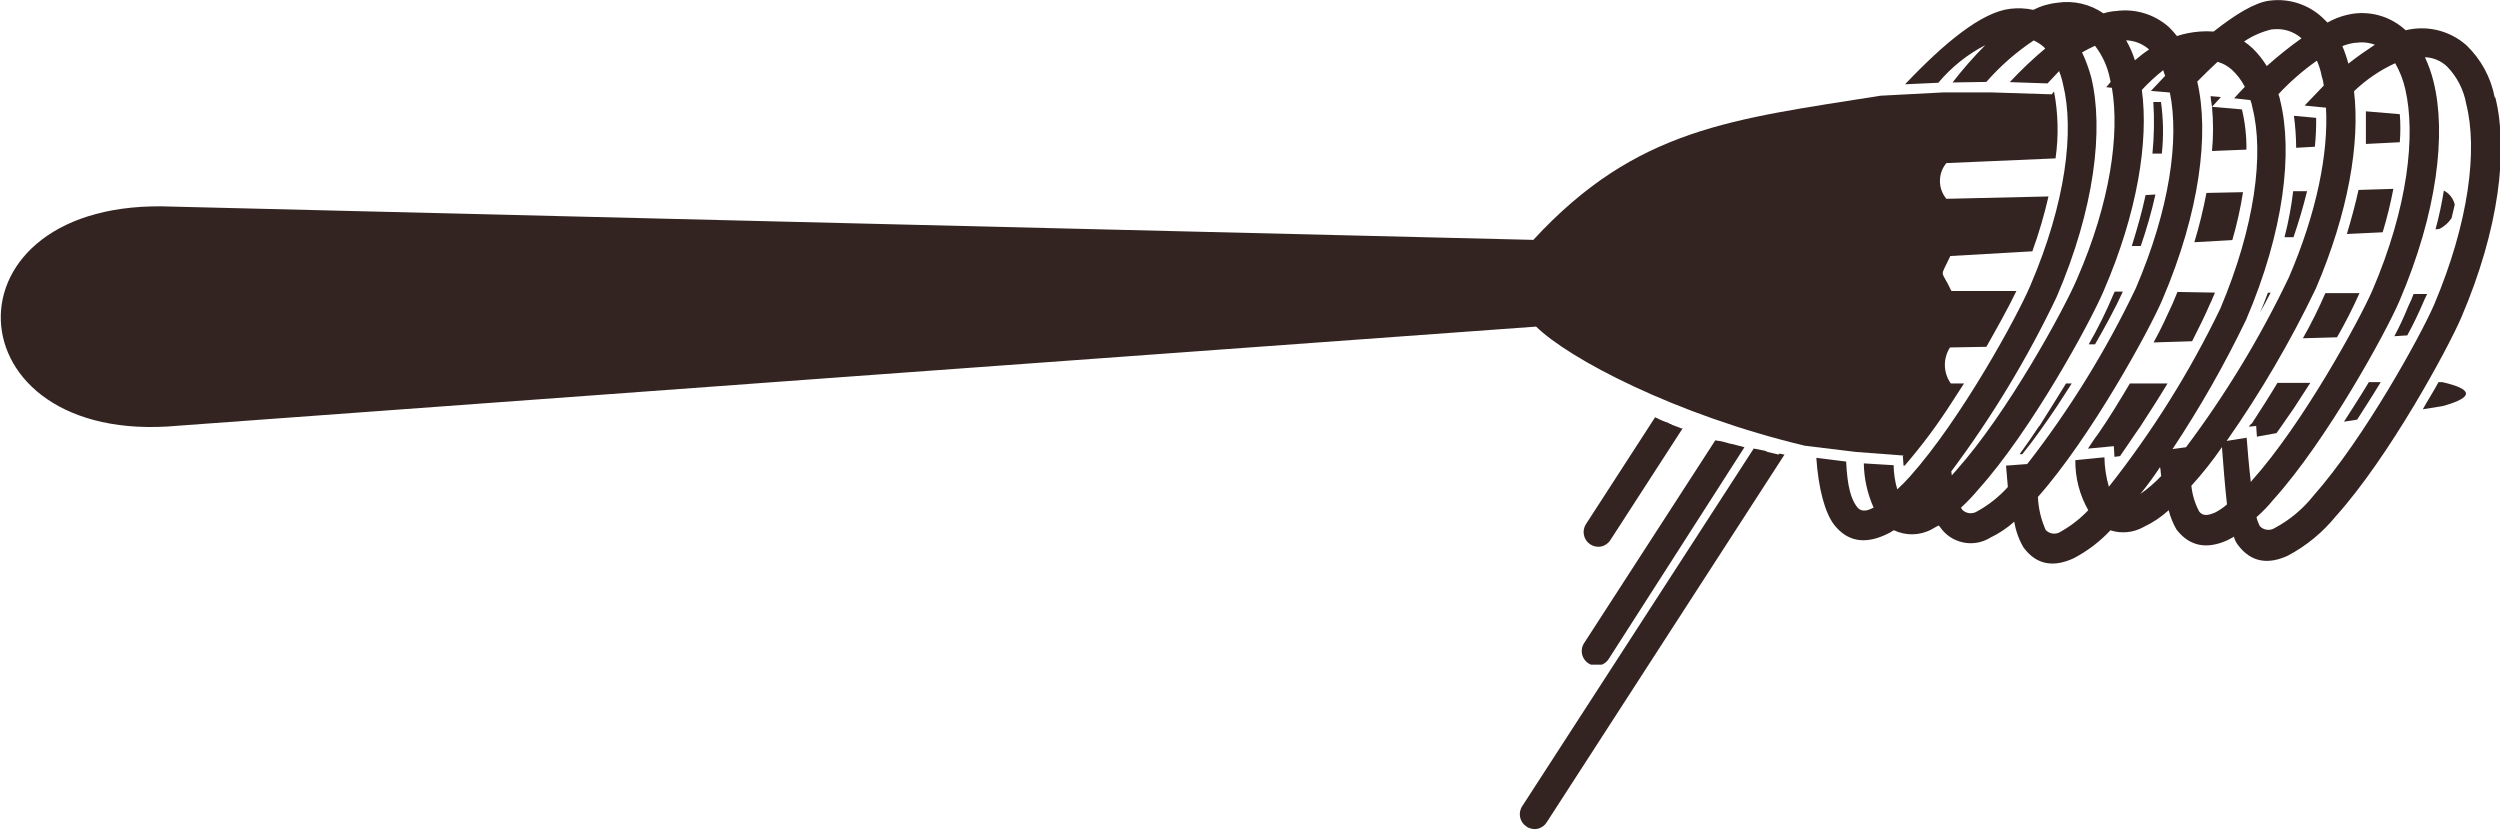
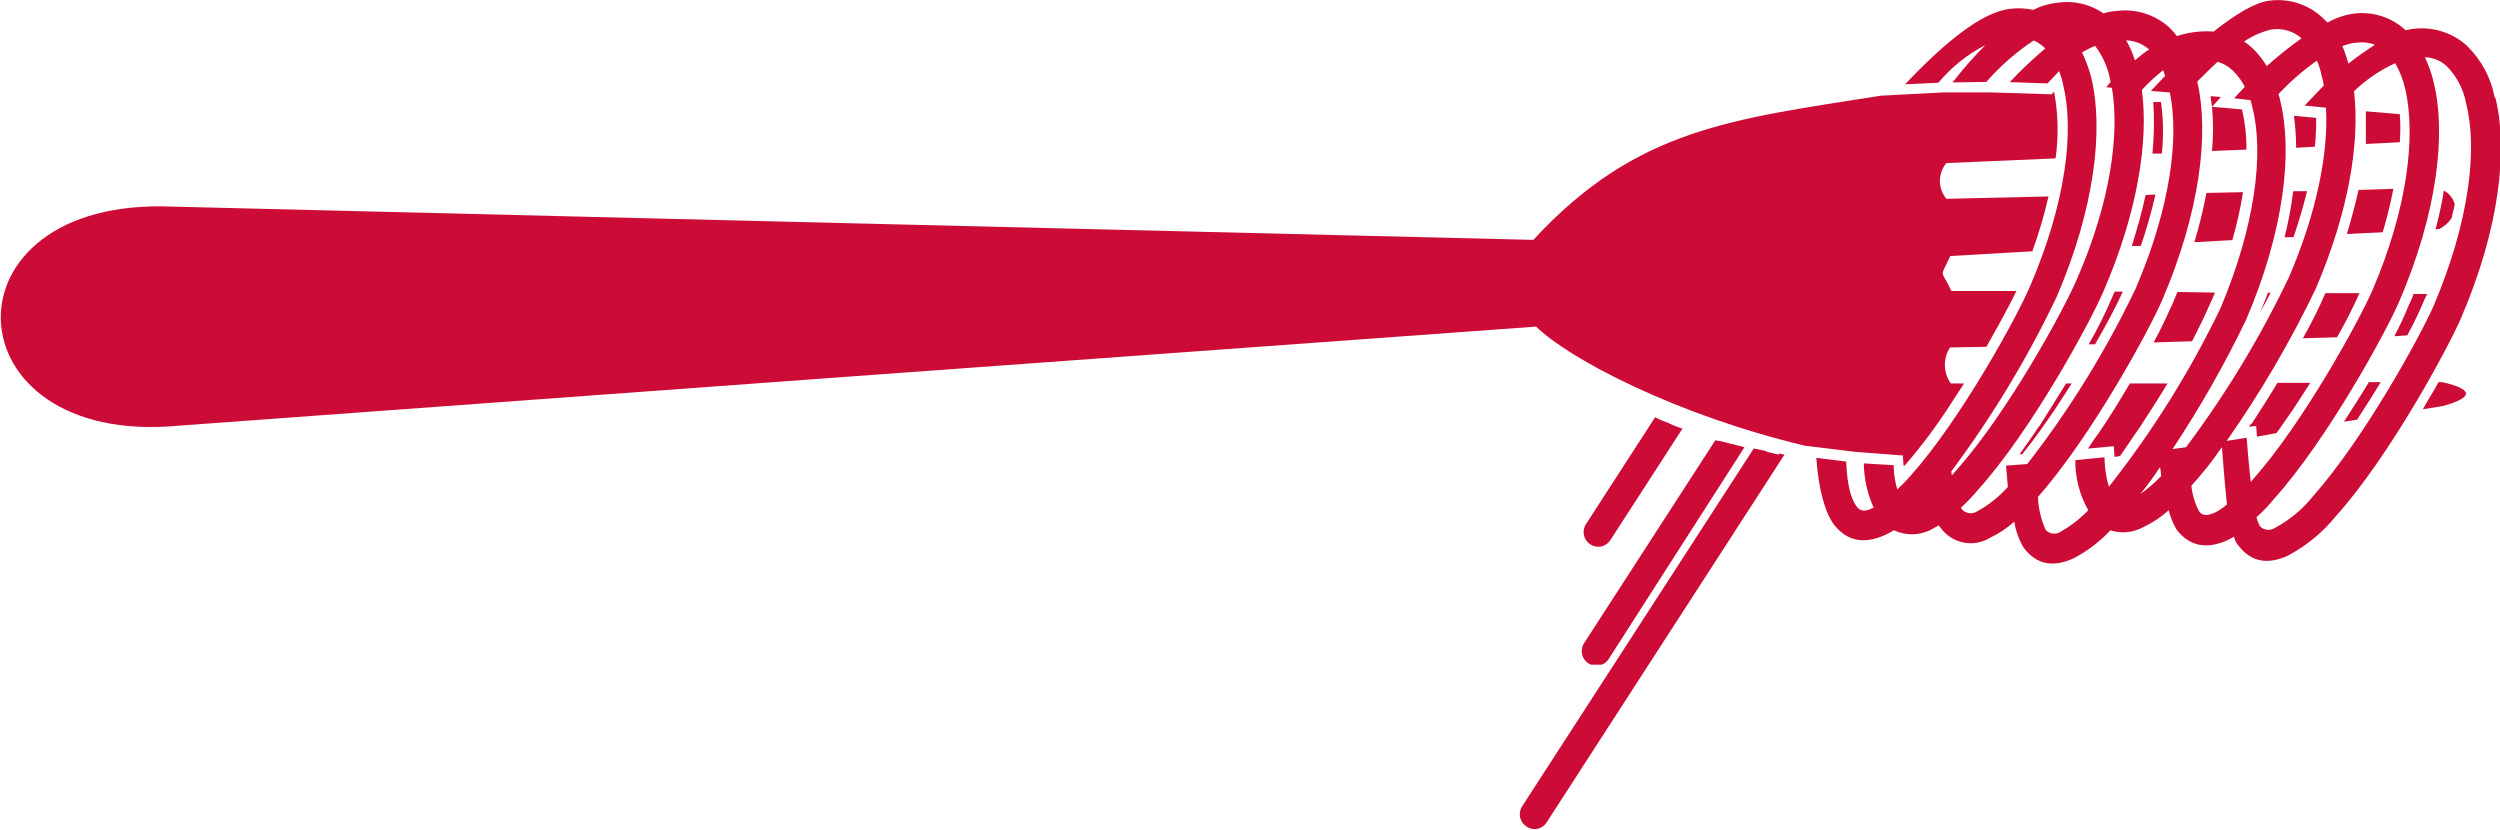
<svg xmlns="http://www.w3.org/2000/svg" id="Livello_1" data-name="Livello 1" viewBox="0 0 233.77 77.59">
  <defs>
-     <style>.cls-1{fill:none;}.cls-2{clip-path:url(#clip-path);}.cls-3{clip-path:url(#clip-path-2);}.cls-4{fill:#332421;}.cls-5{clip-path:url(#clip-path-4);}.cls-6{clip-path:url(#clip-path-7);}.cls-7{clip-path:url(#clip-path-10);}.cls-8{clip-path:url(#clip-path-13);}.cls-9{clip-path:url(#clip-path-16);}.cls-10{clip-path:url(#clip-path-17);}.cls-11{clip-path:url(#clip-path-18);}.cls-12{clip-path:url(#clip-path-21);}.cls-13{clip-path:url(#clip-path-24);}.cls-14{clip-path:url(#clip-path-27);}.cls-15{clip-path:url(#clip-path-30);}.cls-16{clip-path:url(#clip-path-33);}.cls-17{clip-path:url(#clip-path-36);}.cls-18{clip-path:url(#clip-path-39);}.cls-19{clip-path:url(#clip-path-42);}.cls-20{clip-path:url(#clip-path-45);}.cls-21{clip-path:url(#clip-path-48);}.cls-22{clip-path:url(#clip-path-51);}.cls-23{clip-path:url(#clip-path-54);}.cls-24{clip-path:url(#clip-path-57);}.cls-25{clip-path:url(#clip-path-60);}.cls-26{clip-path:url(#clip-path-63);}.cls-27{clip-path:url(#clip-path-66);}.cls-28{clip-path:url(#clip-path-69);}.cls-29{clip-path:url(#clip-path-72);}.cls-30{clip-path:url(#clip-path-75);}</style>
+     <style>.cls-1{fill:none;}.cls-2{clip-path:url(#clip-path);}.cls-3{clip-path:url(#clip-path-2);}.cls-4{fill:#cc0b36;}.cls-5{clip-path:url(#clip-path-4);}.cls-6{clip-path:url(#clip-path-7);}.cls-7{clip-path:url(#clip-path-10);}.cls-8{clip-path:url(#clip-path-13);}.cls-9{clip-path:url(#clip-path-16);}.cls-10{clip-path:url(#clip-path-17);}.cls-11{clip-path:url(#clip-path-18);}.cls-12{clip-path:url(#clip-path-21);}.cls-13{clip-path:url(#clip-path-24);}.cls-14{clip-path:url(#clip-path-27);}.cls-15{clip-path:url(#clip-path-30);}.cls-16{clip-path:url(#clip-path-33);}.cls-17{clip-path:url(#clip-path-36);}.cls-18{clip-path:url(#clip-path-39);}.cls-19{clip-path:url(#clip-path-42);}.cls-20{clip-path:url(#clip-path-45);}.cls-21{clip-path:url(#clip-path-48);}.cls-22{clip-path:url(#clip-path-51);}.cls-23{clip-path:url(#clip-path-54);}.cls-24{clip-path:url(#clip-path-57);}.cls-25{clip-path:url(#clip-path-60);}.cls-26{clip-path:url(#clip-path-63);}.cls-27{clip-path:url(#clip-path-66);}.cls-28{clip-path:url(#clip-path-69);}.cls-29{clip-path:url(#clip-path-72);}.cls-30{clip-path:url(#clip-path-75);}</style>
    <clipPath id="clip-path" transform="translate(-128.36 -267.18)">
      <rect class="cls-1" x="316" y="302.67" width="6.67" height="8" />
    </clipPath>
    <clipPath id="clip-path-2" transform="translate(-128.36 -267.18)">
      <rect class="cls-1" x="174.43" y="190.42" width="151" height="200" transform="translate(-129.66 342.54) rotate(-57.1)" />
    </clipPath>
    <clipPath id="clip-path-4" transform="translate(-128.36 -267.18)">
      <rect class="cls-1" x="276" y="308" width="16" height="21.33" />
    </clipPath>
    <clipPath id="clip-path-7" transform="translate(-128.36 -267.18)">
      <rect class="cls-1" x="276" y="305.33" width="10.67" height="13.33" />
    </clipPath>
    <clipPath id="clip-path-10" transform="translate(-128.36 -267.18)">
      <rect class="cls-1" x="334.67" y="276" width="2.67" height="1.33" />
    </clipPath>
    <clipPath id="clip-path-13" transform="translate(-128.36 -267.18)">
      <rect class="cls-1" x="128" y="274.67" width="193.33" height="37.33" />
    </clipPath>
    <clipPath id="clip-path-16" transform="translate(-128.36 -267.18)">
      <rect class="cls-1" x="162.8" y="210.19" width="126.61" height="159.1" transform="translate(-139.98 322.23) rotate(-57.1)" />
    </clipPath>
    <clipPath id="clip-path-17" transform="translate(-128.36 -267.18)">
      <rect class="cls-1" x="162.91" y="210.13" width="126.46" height="159.1" transform="translate(-139.91 322.23) rotate(-57.1)" />
    </clipPath>
    <clipPath id="clip-path-18" transform="translate(-128.36 -267.18)">
      <rect class="cls-1" x="334.67" y="276" width="4" height="5.33" />
    </clipPath>
    <clipPath id="clip-path-21" transform="translate(-128.36 -267.18)">
      <rect class="cls-1" x="329.33" y="276" width="1.33" height="6.67" />
    </clipPath>
    <clipPath id="clip-path-24" transform="translate(-128.36 -267.18)">
      <rect class="cls-1" x="322.67" y="293.33" width="5.33" height="6.67" />
    </clipPath>
    <clipPath id="clip-path-27" transform="translate(-128.36 -267.18)">
      <rect class="cls-1" x="326.67" y="284" width="4" height="6.67" />
    </clipPath>
    <clipPath id="clip-path-30" transform="translate(-128.36 -267.18)">
      <rect class="cls-1" x="269.33" y="308" width="26.67" height="37.33" />
    </clipPath>
    <clipPath id="clip-path-33" transform="translate(-128.36 -267.18)">
      <rect class="cls-1" x="356" y="284" width="2.67" height="5.33" />
    </clipPath>
    <clipPath id="clip-path-36" transform="translate(-128.36 -267.18)">
      <rect class="cls-1" x="337.33" y="302.67" width="8" height="5.33" />
    </clipPath>
    <clipPath id="clip-path-39" transform="translate(-128.36 -267.18)">
      <rect class="cls-1" x="352" y="293.33" width="4" height="5.33" />
    </clipPath>
    <clipPath id="clip-path-42" transform="translate(-128.36 -267.18)">
      <rect class="cls-1" x="346.67" y="302.67" width="5.33" height="4" />
    </clipPath>
    <clipPath id="clip-path-45" transform="translate(-128.36 -267.18)">
      <rect class="cls-1" x="342.67" y="293.33" width="6.67" height="6.67" />
    </clipPath>
    <clipPath id="clip-path-48" transform="translate(-128.36 -267.18)">
      <rect class="cls-1" x="354.67" y="302.67" width="5.33" height="4" />
    </clipPath>
    <clipPath id="clip-path-51" transform="translate(-128.36 -267.18)">
      <rect class="cls-1" x="297.33" y="266.67" width="65.33" height="53.33" />
    </clipPath>
    <clipPath id="clip-path-54" transform="translate(-128.36 -267.18)">
      <rect class="cls-1" x="338.67" y="293.33" width="2.67" height="4" />
    </clipPath>
    <clipPath id="clip-path-57" transform="translate(-128.36 -267.18)">
      <rect class="cls-1" x="346.67" y="284" width="6.67" height="5.33" />
    </clipPath>
    <clipPath id="clip-path-60" transform="translate(-128.36 -267.18)">
      <rect class="cls-1" x="329.33" y="293.33" width="6.67" height="6.67" />
    </clipPath>
    <clipPath id="clip-path-63" transform="translate(-128.36 -267.18)">
      <rect class="cls-1" x="342.67" y="277.33" width="2.67" height="4" />
    </clipPath>
    <clipPath id="clip-path-66" transform="translate(-128.36 -267.18)">
      <rect class="cls-1" x="322.67" y="302.67" width="9.33" height="8" />
    </clipPath>
    <clipPath id="clip-path-69" transform="translate(-128.36 -267.18)">
      <rect class="cls-1" x="349.33" y="277.33" width="4" height="4" />
    </clipPath>
    <clipPath id="clip-path-72" transform="translate(-128.36 -267.18)">
      <rect class="cls-1" x="341.33" y="284" width="4" height="6.67" />
    </clipPath>
    <clipPath id="clip-path-75" transform="translate(-128.36 -267.18)">
      <rect class="cls-1" x="333.33" y="284" width="5.33" height="6.67" />
    </clipPath>
  </defs>
  <g class="cls-2">
    <g class="cls-3">
      <g class="cls-3">
        <path class="cls-4" d="M319.05,307c-.59.9-1.21,1.78-1.84,2.65h.25c1.14-1.41,2.25-3,3.24-4.47l1.38-2.14h-.53c-.84,1.38-1.71,2.73-2.5,4" transform="translate(-128.36 -267.18)" />
      </g>
    </g>
  </g>
  <g class="cls-5">
    <g class="cls-3">
      <g class="cls-3">
        <path class="cls-4" d="M290.25,308.68h-.07l0,0a8.49,8.49,0,0,0-1.05-.27l-.07,0-.26-.05-.05,0-12.22,18.89a1.37,1.37,0,1,0,2.3,1.48L291.48,309c-.4-.09-.78-.22-1.19-.31l0,0" transform="translate(-128.36 -267.18)" />
      </g>
    </g>
  </g>
  <g class="cls-6">
    <g class="cls-3">
      <g class="cls-3">
        <path class="cls-4" d="M285.6,307.25c-.31-.15-.61-.22-.88-.34l-.12-.08-.07,0-.17-.11a8,8,0,0,1-.92-.36l-.12-.09-.07,0-.12-.08-6.47,10a1.37,1.37,0,0,0,.4,1.89,1.34,1.34,0,0,0,1.89-.41l6.76-10.45-.06,0,0,0" transform="translate(-128.36 -267.18)" />
      </g>
    </g>
  </g>
  <g class="cls-7">
    <g class="cls-3">
      <g class="cls-3">
        <path class="cls-4" d="M336,276.25l-.93-.08c0,.31.1.65.13,1l.8-.88" transform="translate(-128.36 -267.18)" />
      </g>
    </g>
  </g>
  <g class="cls-8">
    <g class="cls-3">
      <g class="cls-3">
        <g class="cls-9">
          <g class="cls-10">
            <path class="cls-4" d="M306.29,309.81l.06.8v.11h.11a51.23,51.23,0,0,0,4.36-5.84l1.19-1.84h-1.23a3,3,0,0,1-.08-3.37l3.4-.06c1-1.77,2-3.54,2.81-5.22l-6.08,0c-1-2.16-1.11-1.07-.1-3.27l7.67-.44a43.23,43.23,0,0,0,1.51-5.13l-9.55.22a2.62,2.62,0,0,1,0-3.34l10.21-.44a19.08,19.08,0,0,0-.14-6.25l-.22.26-5.69-.18-4.43,0-5.89.31c-13.85,2.21-22.79,3-32.46,13.48q-63.6-1.54-127.24-3.11c-22-.94-21,22.48.5,20.49q63.44-4.66,127-9.27c3.05,3,13,8.24,25.13,11.14l4.78.58,4.48.34" transform="translate(-128.36 -267.18)" />
          </g>
        </g>
      </g>
    </g>
  </g>
  <g class="cls-11">
    <g class="cls-3">
      <g class="cls-3">
        <path class="cls-4" d="M338,277.41l-2.8-.24a21.9,21.9,0,0,1,0,4.13l3.22-.13a15.58,15.58,0,0,0-.42-3.76" transform="translate(-128.36 -267.18)" />
      </g>
    </g>
  </g>
  <g class="cls-12">
    <g class="cls-3">
      <g class="cls-3">
        <path class="cls-4" d="M329.71,276.66a29.58,29.58,0,0,1-.08,4.88h.88a19.79,19.79,0,0,0-.08-4.82l-.72,0" transform="translate(-128.36 -267.18)" />
      </g>
    </g>
  </g>
  <g class="cls-13">
    <g class="cls-3">
      <g class="cls-3">
        <path class="cls-4" d="M326.85,294.45h-.75l-.14.31a41.14,41.14,0,0,1-2.29,4.62l.59,0c.95-1.65,1.87-3.33,2.59-4.9" transform="translate(-128.36 -267.18)" />
      </g>
    </g>
  </g>
  <g class="cls-14">
    <g class="cls-3">
      <g class="cls-3">
        <path class="cls-4" d="M329,285.38c-.35,1.63-.8,3.21-1.3,4.8l.84,0a44.67,44.67,0,0,0,1.37-4.81l-.91.05" transform="translate(-128.36 -267.18)" />
      </g>
    </g>
  </g>
  <g class="cls-15">
    <g class="cls-3">
      <g class="cls-3">
        <path class="cls-4" d="M294.66,309.68h-.07l-.08-.05h-.07l-.71-.17-.06,0-.09-.05,0,0-.09-.05-.06,0-.08-.05h-.07l0,0-.77-.16,0,0h-.07l-.08-.05-21.67,33.48a1.37,1.37,0,0,0,.41,1.89,1.33,1.33,0,0,0,1.89-.4l22.24-34.39-.07,0-.4-.09" transform="translate(-128.36 -267.18)" />
      </g>
    </g>
  </g>
  <g class="cls-16">
    <g class="cls-3">
      <g class="cls-3">
        <path class="cls-4" d="M356.88,285a35,35,0,0,1-.78,3.63l.38-.05a3,3,0,0,0,1.12-1c.1-.41.19-.82.3-1.27a2,2,0,0,0-1-1.3" transform="translate(-128.36 -267.18)" />
      </g>
    </g>
  </g>
  <g class="cls-17">
    <g class="cls-3">
      <g class="cls-3">
        <path class="cls-4" d="M338.9,306.78a1,1,0,0,0-.25.3l.68-.07.07,1,1.83-.33c.55-.75,1.08-1.57,1.62-2.32l1.54-2.38h-3.07c-.8,1.34-1.65,2.65-2.42,3.84" transform="translate(-128.36 -267.18)" />
      </g>
    </g>
  </g>
  <g class="cls-18">
    <g class="cls-3">
      <g class="cls-3">
        <path class="cls-4" d="M355,295.34c.09-.23.22-.44.32-.67h-1.27a8.94,8.94,0,0,1-.47,1.09,28.69,28.69,0,0,1-1.33,2.86l1.21-.08a35.34,35.34,0,0,0,1.54-3.19" transform="translate(-128.36 -267.18)" />
      </g>
    </g>
  </g>
  <g class="cls-19">
    <g class="cls-3">
      <g class="cls-3">
        <path class="cls-4" d="M349.85,302.94c-.75,1.25-1.57,2.52-2.31,3.67l1.23-.19c.68-1.07,1.45-2.25,2.21-3.51l-1.13,0" transform="translate(-128.36 -267.18)" />
      </g>
    </g>
  </g>
  <g class="cls-20">
    <g class="cls-3">
      <g class="cls-3">
        <path class="cls-4" d="M349,294.59l-3.2,0a43.45,43.45,0,0,1-2.1,4.22l3.19-.09a45.12,45.12,0,0,0,2.11-4.15" transform="translate(-128.36 -267.18)" />
      </g>
    </g>
  </g>
  <g class="cls-21">
    <g class="cls-3">
      <g class="cls-3">
        <path class="cls-4" d="M356.72,302.91h-.34c-.46.87-1,1.69-1.47,2.54l1.87-.3c3.2-.89,2.58-1.64-.06-2.24" transform="translate(-128.36 -267.18)" />
      </g>
    </g>
  </g>
  <g class="cls-22">
    <g class="cls-3">
      <g class="cls-3">
        <path class="cls-4" d="M344.68,313.54a11.57,11.57,0,0,1-3.59,3,1.11,1.11,0,0,1-1.41-.15,3.6,3.6,0,0,1-.32-.85,13.91,13.91,0,0,0,1.59-1.65c5-5.55,10.52-15.63,11.77-18.55,3.55-8.28,4.41-15.69,3.19-20.55a12.21,12.21,0,0,0-.8-2.26,3.16,3.16,0,0,1,2.06.86,6.69,6.69,0,0,1,1.8,3.5c1.09,4.31.25,11.09-3,18.78C354.73,298.54,349.43,308.18,344.68,313.54Zm-5.77-1.4-.08.12c-.18-1.51-.31-3.11-.39-4.15l-1.87.3a100.63,100.63,0,0,0,8.34-14.25c3.06-7.15,4.14-13.66,3.57-18.45a14,14,0,0,1,3.85-2.62,8.72,8.72,0,0,1,.94,2.41c1,4.33.25,11.09-3.07,18.83C349,297.09,343.7,306.81,338.91,312.14Zm-3.51,3c-.65.28-1.11.28-1.41-.15a6.56,6.56,0,0,1-.72-2.39,33.19,33.19,0,0,0,2.86-3.61c.11,1.53.28,3.61.47,5.36A5.71,5.71,0,0,1,335.4,315.15ZM332.77,309l-1.26.17a101.66,101.66,0,0,0,6.87-12.07c3.55-8.28,4.4-15.69,3.19-20.55a2.84,2.84,0,0,0-.16-.56,23,23,0,0,1,3.6-3.14,6.61,6.61,0,0,1,.45,1.46,3.65,3.65,0,0,1,.19.87c-.57.62-1.21,1.25-1.79,1.87l2,.2c.23,4.22-.84,9.74-3.46,15.84A93.71,93.71,0,0,1,332.77,309Zm-4.31,4.42a30.67,30.67,0,0,0,1.88-2.56c.07.27.06.56.11.83A12.81,12.81,0,0,1,328.46,313.4Zm-2.9-.71a10.73,10.73,0,0,1-.42-2.77l-2.72.27a9.24,9.24,0,0,0,1.21,4.68,10.91,10.91,0,0,1-2.57,2,1.09,1.09,0,0,1-1.41-.15,8.46,8.46,0,0,1-.73-3.09c4.94-5.58,10.4-15.54,11.64-18.45,3.53-8.24,4.39-15.59,3.26-20.39.67-.68,1.32-1.31,1.9-1.85a3.3,3.3,0,0,1,1.36.76,5.7,5.7,0,0,1,1.19,1.58c-.35.36-.72.76-1,1.07l1.52.17a3.4,3.4,0,0,1,.19.7c1.1,4.31.25,11.09-3,18.79A90,90,0,0,1,325.56,312.69Zm-7.62-2.14-2,.15c.06.62.1,1.28.17,2a11,11,0,0,1-2.86,2.27,1.12,1.12,0,0,1-1.41-.15c0-.07-.1-.12-.11-.19a17.39,17.39,0,0,0,1.61-1.69c5-5.56,10.49-15.66,11.73-18.58,3.16-7.31,4.22-14,3.57-18.79a17.17,17.17,0,0,1,2-1.85,5.52,5.52,0,0,0,.18.53c-.43.48-.9.93-1.33,1.41l1.77.15c.89,4.36,0,10.87-3.18,18.29A89.51,89.51,0,0,1,317.94,310.55Zm-6.64.59c-.15.13-.26.3-.43.47l-.05-.37a97,97,0,0,0,9.85-16.31c3.56-8.27,4.41-15.69,3.24-20.52a14,14,0,0,0-.86-2.35,12.72,12.72,0,0,1,1.21-.62,7.39,7.39,0,0,1,1.39,3.05,3.27,3.27,0,0,1,.07.34c-.14.14-.27.35-.42.48l.54.06c.74,4.32-.14,10.72-3.27,17.89C321.38,296.09,316.08,305.8,311.3,311.14Zm18-39.34c-.4.26-.86.61-1.31,1a9,9,0,0,0-.82-1.87A3.41,3.41,0,0,1,329.31,271.8Zm11.55-1.89a3.44,3.44,0,0,1,2.72.83,38.12,38.12,0,0,0-3.25,2.6A8.56,8.56,0,0,0,339,271.7a6.8,6.8,0,0,0-.8-.64A7.82,7.82,0,0,1,340.86,269.91Zm7.78,1.26a3.6,3.6,0,0,1,1.8.17c-.8.53-1.63,1.1-2.48,1.77a12.12,12.12,0,0,0-.56-1.64A5.15,5.15,0,0,1,348.64,271.17Zm13,5.07a9.14,9.14,0,0,0-2.62-4.83,6.3,6.3,0,0,0-5.7-1.42,6,6,0,0,0-4.91-1.55,7,7,0,0,0-2.4.83l-.5-.49a6.1,6.1,0,0,0-4.91-1.56c-1.38.16-3.22,1.3-5.24,2.89a8.12,8.12,0,0,0-1.29,0,9,9,0,0,0-2.14.42,8.28,8.28,0,0,0-.74-.83,6.17,6.17,0,0,0-4.94-1.51,4.8,4.8,0,0,0-1.19.22,6,6,0,0,0-4.27-1,6.46,6.46,0,0,0-2.29.67,6.58,6.58,0,0,0-2.14-.1c-2.69.3-6.19,3.2-9.85,7.06l3.11-.14A14.2,14.2,0,0,1,314,271.4a37.47,37.47,0,0,0-3.06,3.49l3.16-.05a22.15,22.15,0,0,1,4.43-3.88,4.09,4.09,0,0,1,.94.61s.1.12.14.14a38.33,38.33,0,0,0-3.32,3.15l3.53.12,1.08-1.15a6.93,6.93,0,0,1,.37,1.23c1.08,4.35.26,11.09-3.06,18.83-1.17,2.79-6.47,12.5-11.25,17.84a15.24,15.24,0,0,1-1.19,1.21,8.44,8.44,0,0,1-.34-2.26l-2.79-.17a10.58,10.58,0,0,0,.92,4.14l-.16.07c-.61.31-1.11.27-1.41-.16-.53-.7-.89-1.85-1-4.22l-2.79-.35c.2,2.92.81,5.12,1.65,6.24,1.27,1.63,2.89,1.81,4.72,1a5,5,0,0,0,.88-.47,3.91,3.91,0,0,0,3.55-.09c.18-.12.44-.24.63-.35.09.05.1.12.14.14a3.47,3.47,0,0,0,4.69,1,9.67,9.67,0,0,0,2.25-1.5,6.92,6.92,0,0,0,.87,2.42c1.24,1.67,2.86,1.85,4.69,1a12.89,12.89,0,0,0,3.43-2.61,3.91,3.91,0,0,0,3.1-.31,9.52,9.52,0,0,0,2.35-1.57,6.86,6.86,0,0,0,.74,1.82c1.27,1.63,2.9,1.81,4.72,1,.19-.11.42-.2.64-.35a2,2,0,0,0,.37.77c1.24,1.67,2.87,1.85,4.69,1a14.63,14.63,0,0,0,4.47-3.68c5-5.56,10.48-15.67,11.73-18.58,3.55-8.28,4.4-15.69,3.19-20.55" transform="translate(-128.36 -267.18)" />
      </g>
    </g>
  </g>
  <g class="cls-23">
    <g class="cls-3">
      <g class="cls-3">
        <path class="cls-4" d="M340.42,294.57c-.23.61-.47,1.26-.74,1.84.36-.63.69-1.24,1-1.86l-.24,0" transform="translate(-128.36 -267.18)" />
      </g>
    </g>
  </g>
  <g class="cls-24">
    <g class="cls-3">
      <g class="cls-3">
        <path class="cls-4" d="M352.16,284.84l-3.26.1c-.3,1.37-.68,2.76-1.09,4.12l3.35-.16a40.79,40.79,0,0,0,1-4.06" transform="translate(-128.36 -267.18)" />
      </g>
    </g>
  </g>
  <g class="cls-25">
    <g class="cls-3">
      <g class="cls-3">
        <path class="cls-4" d="M335,295.63c.18-.35.31-.73.48-1.09l-3.51-.06c-.17.36-.29.74-.44,1.06-.53,1.16-1.1,2.42-1.79,3.66l3.6-.11c.6-1.18,1.19-2.37,1.66-3.46" transform="translate(-128.36 -267.18)" />
      </g>
    </g>
  </g>
  <g class="cls-26">
    <g class="cls-3">
      <g class="cls-3">
        <path class="cls-4" d="M342.86,278a23.65,23.65,0,0,1,.21,3l1.75-.1a24.94,24.94,0,0,0,.12-2.7l-2.08-.19" transform="translate(-128.36 -267.18)" />
      </g>
    </g>
  </g>
  <g class="cls-27">
    <g class="cls-3">
      <g class="cls-3">
        <path class="cls-4" d="M327.54,303c-1,1.69-2,3.33-3,4.77-.33.42-.64.91-.94,1.36l2.42-.23.06,1,.52-.07c.65-.92,1.23-1.83,1.88-2.74.82-1.27,1.7-2.62,2.56-4.05h-3.53" transform="translate(-128.36 -267.18)" />
      </g>
    </g>
  </g>
  <g class="cls-28">
    <g class="cls-3">
      <g class="cls-3">
        <path class="cls-4" d="M352.68,277.85c-1-.09-2-.16-3.09-.26,0,1,0,2.05,0,3.05l3.17-.16a16.46,16.46,0,0,0,0-2.63" transform="translate(-128.36 -267.18)" />
      </g>
    </g>
  </g>
  <g class="cls-29">
    <g class="cls-3">
      <g class="cls-3">
        <path class="cls-4" d="M342.79,285.06a32.3,32.3,0,0,1-.81,4.3l.84,0c.48-1.38.91-2.85,1.27-4.3l-1.3,0" transform="translate(-128.36 -267.18)" />
      </g>
    </g>
  </g>
  <g class="cls-30">
    <g class="cls-3">
      <g class="cls-3">
        <path class="cls-4" d="M338.08,285.15l-3.4.07a44.38,44.38,0,0,1-1.13,4.61l3.55-.2a35.58,35.58,0,0,0,1-4.48" transform="translate(-128.36 -267.18)" />
      </g>
    </g>
  </g>
</svg>
